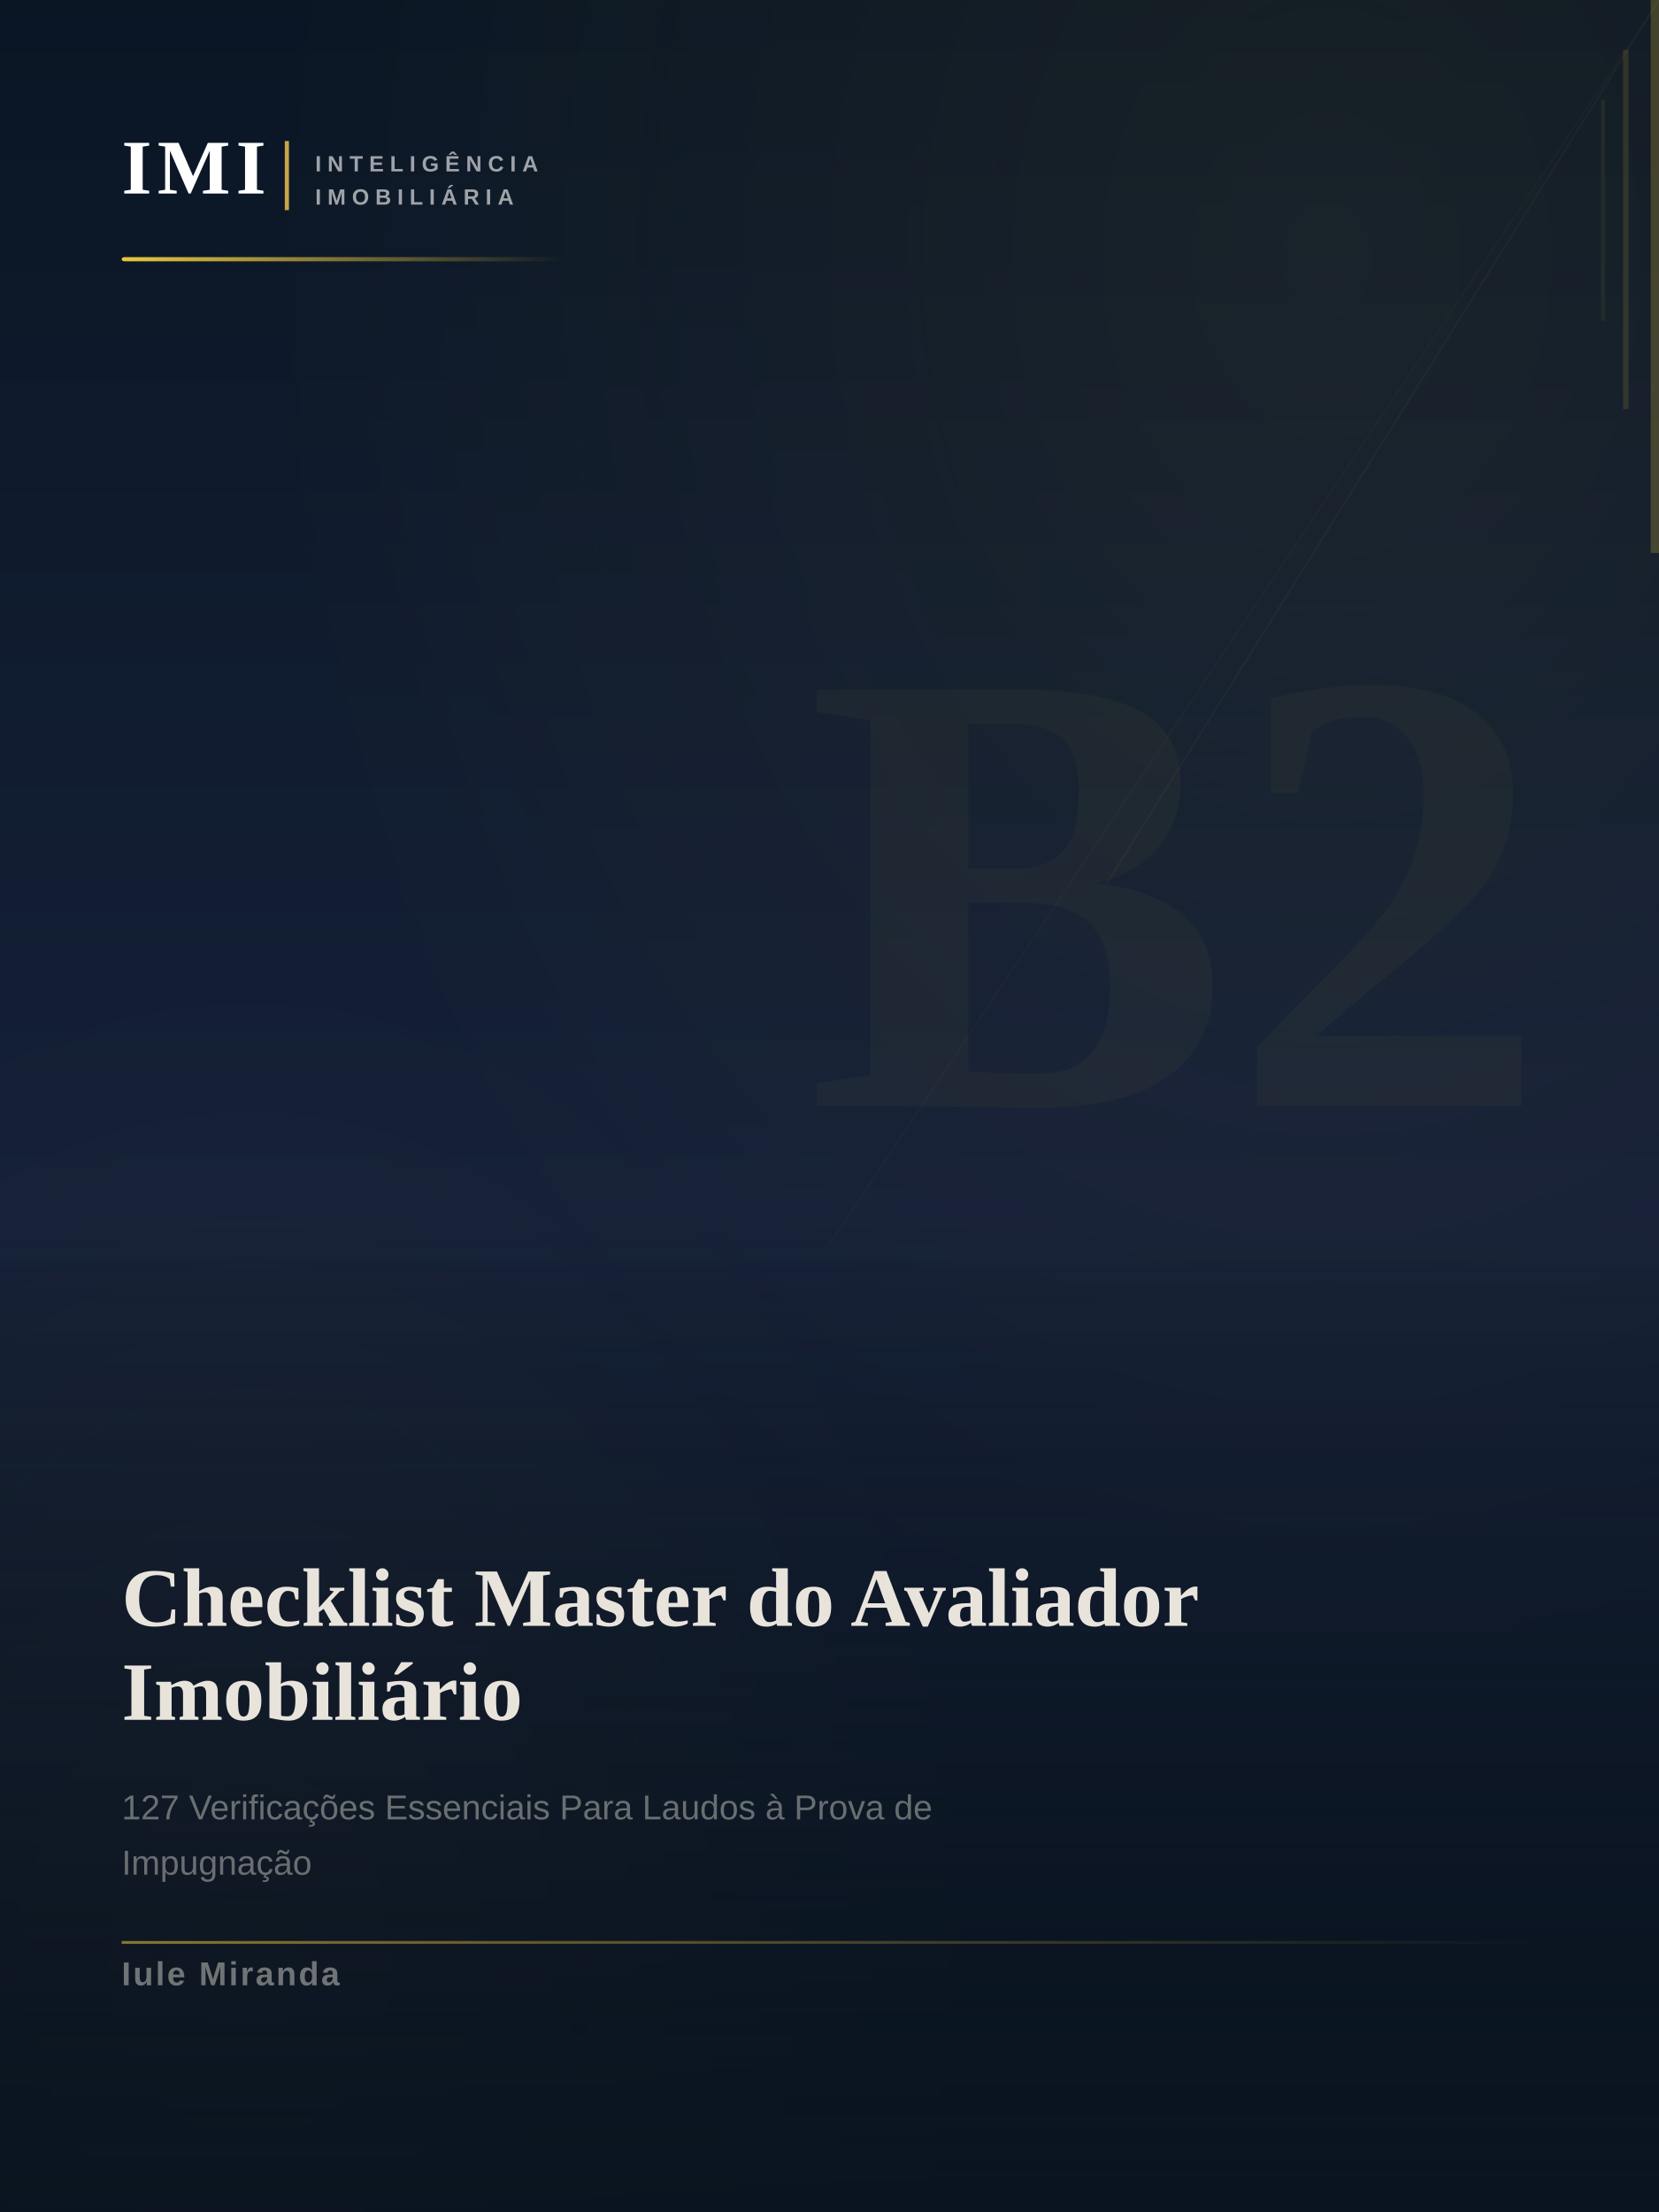
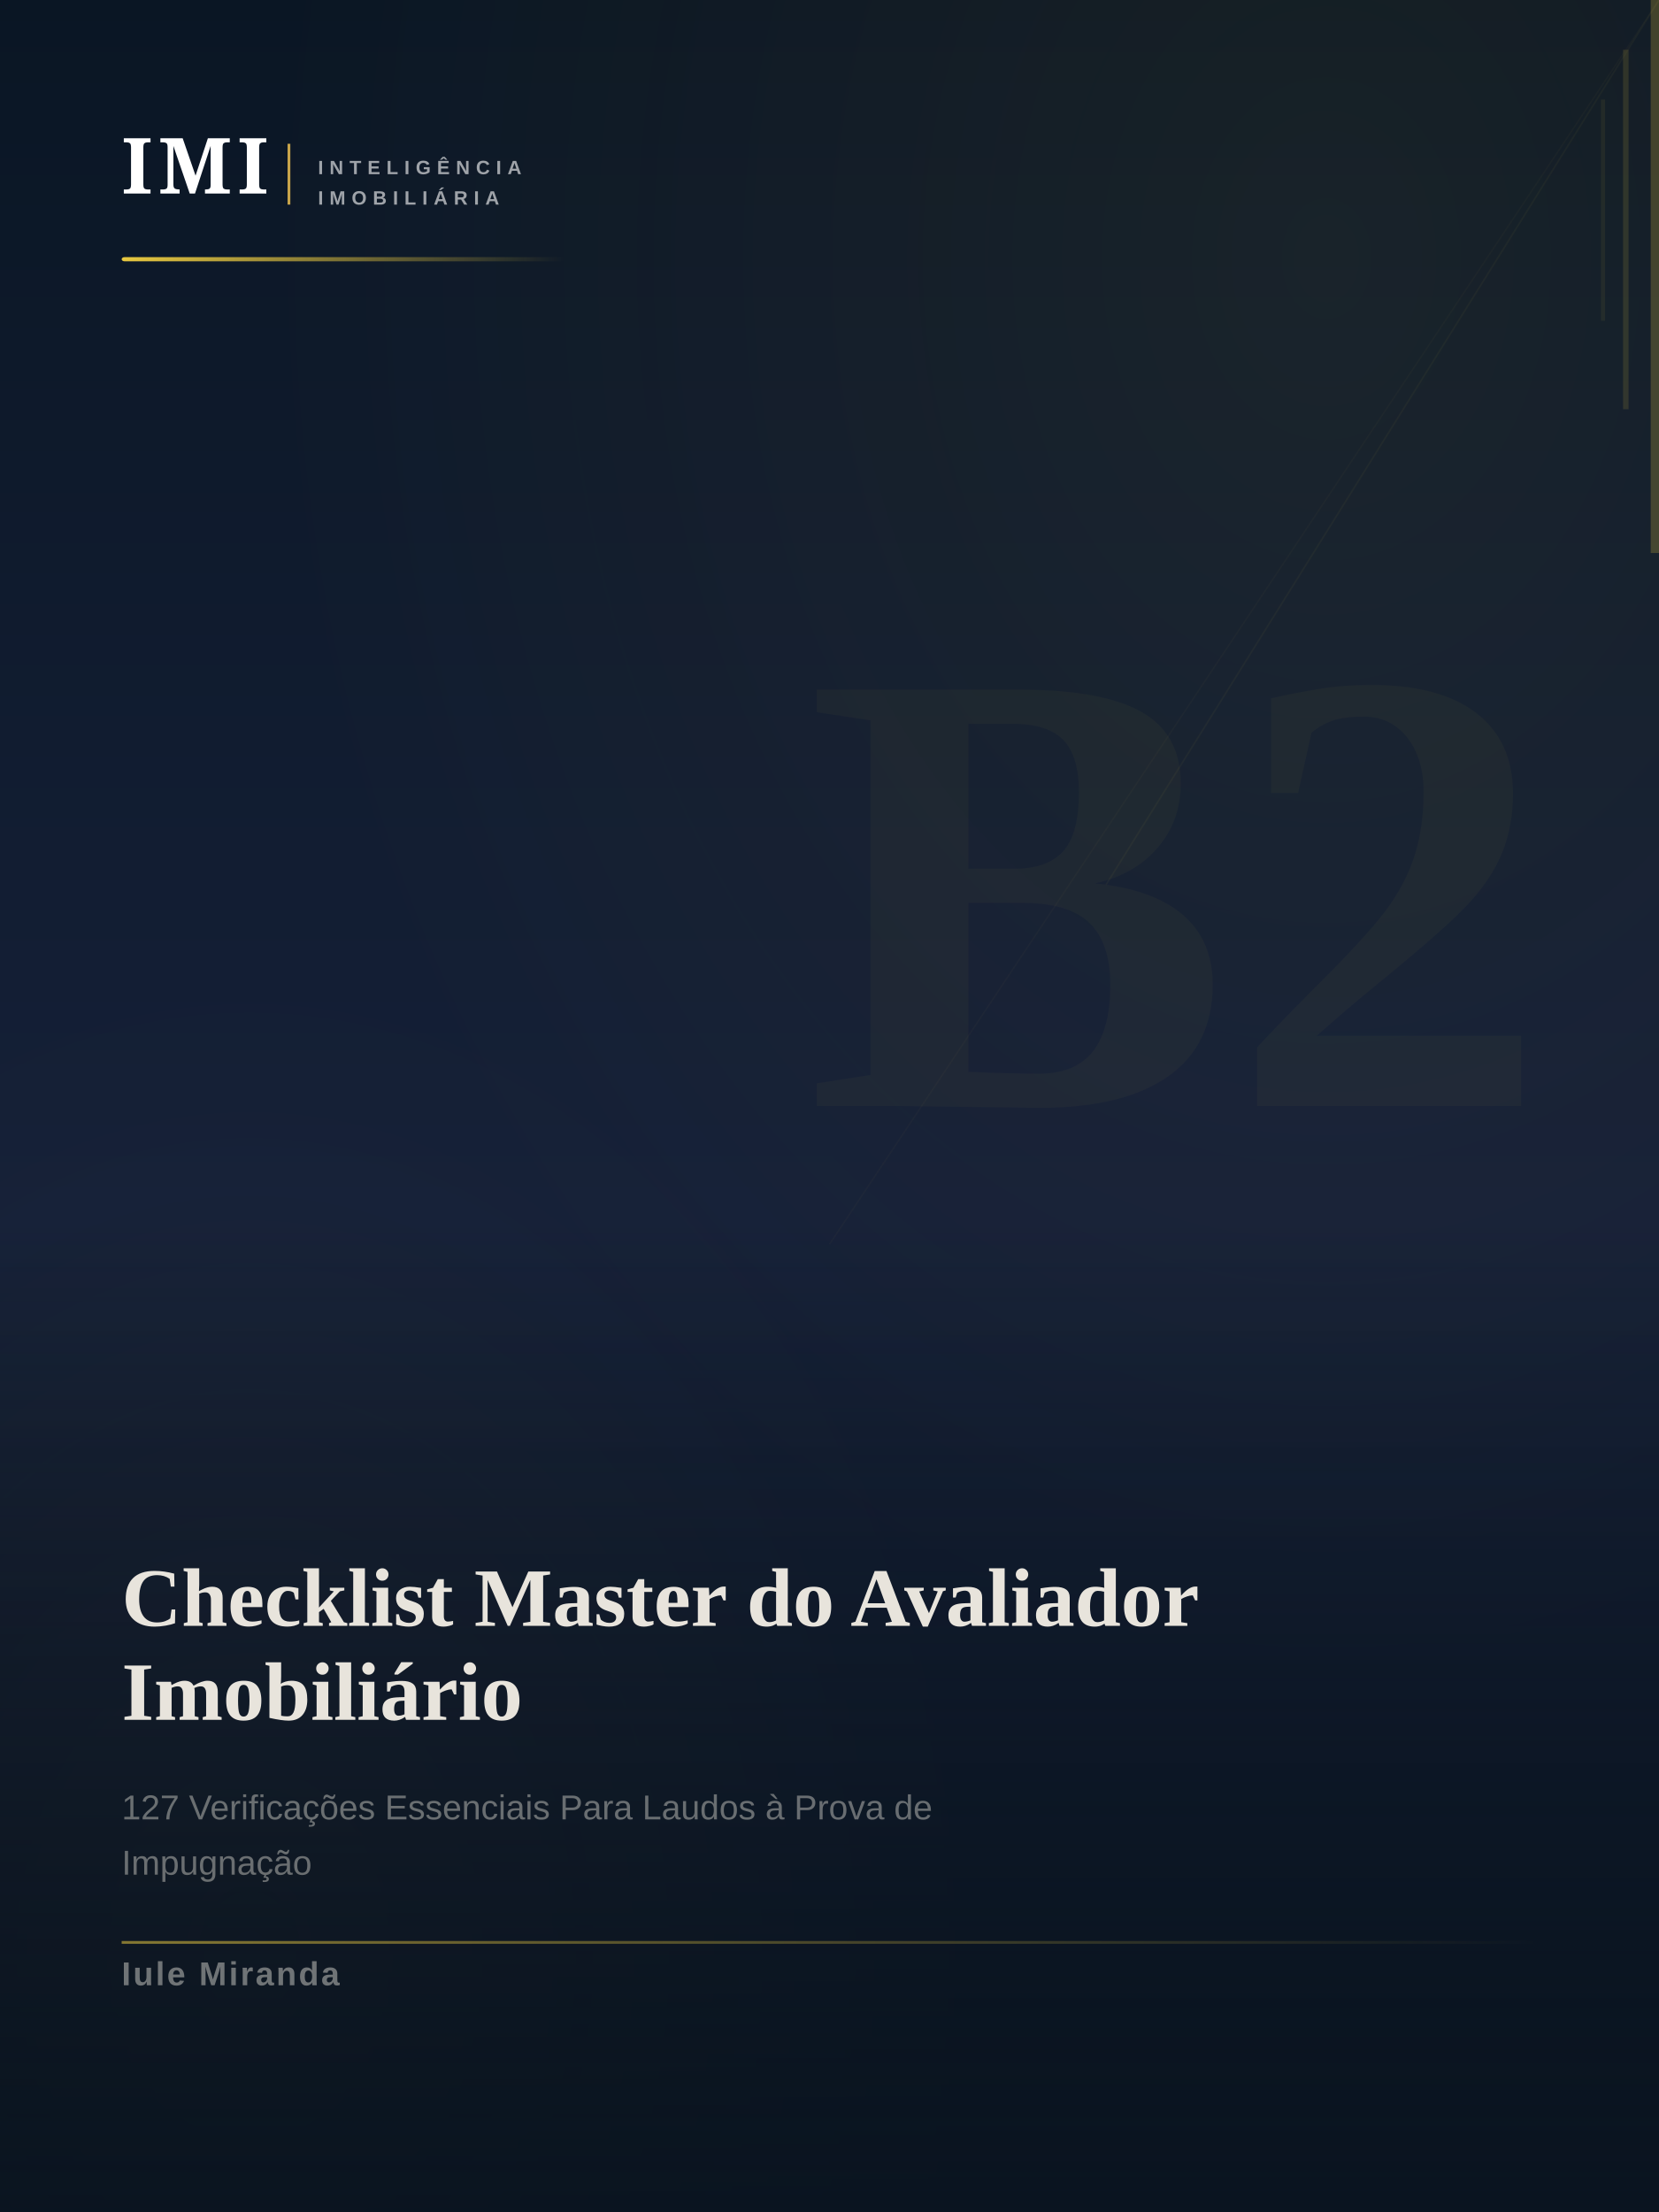
<svg xmlns="http://www.w3.org/2000/svg" width="600" height="800" viewBox="0 0 600 800">
  <defs>
    <linearGradient id="bg_bonus_02_checklist_master_avaliador_imobiliario" x1="0" y1="0" x2="0" y2="1">
      <stop offset="0%" stop-color="#0A1624" />
      <stop offset="55%" stop-color="#152038" />
      <stop offset="100%" stop-color="#0A1420" />
    </linearGradient>
    <linearGradient id="acc_bonus_02_checklist_master_avaliador_imobiliario" x1="0" y1="0" x2="1" y2="0">
      <stop offset="0%" stop-color="#E8C840" />
      <stop offset="100%" stop-color="#E8C840" stop-opacity="0" />
    </linearGradient>
    <linearGradient id="fade_bonus_02_checklist_master_avaliador_imobiliario" x1="0" y1="0.55" x2="0" y2="1">
      <stop offset="0%" stop-color="#0A1420" stop-opacity="0" />
      <stop offset="100%" stop-color="#0A1420" stop-opacity="0.92" />
    </linearGradient>
    <radialGradient id="glow_bonus_02_checklist_master_avaliador_imobiliario" cx="80%" cy="12%" r="65%">
      <stop offset="0%" stop-color="#E8C840" stop-opacity="0.06" />
      <stop offset="100%" stop-color="#E8C840" stop-opacity="0" />
    </radialGradient>
    <radialGradient id="glow2_bonus_02_checklist_master_avaliador_imobiliario" cx="15%" cy="88%" r="45%">
      <stop offset="0%" stop-color="#E8C840" stop-opacity="0.04" />
      <stop offset="100%" stop-color="#E8C840" stop-opacity="0" />
    </radialGradient>
  </defs>
  <rect width="600" height="800" fill="url(#bg_bonus_02_checklist_master_avaliador_imobiliario)" />
  <rect width="600" height="800" fill="url(#glow_bonus_02_checklist_master_avaliador_imobiliario)" />
  <rect width="600" height="800" fill="url(#glow2_bonus_02_checklist_master_avaliador_imobiliario)" />
  <rect x="597" y="0" width="3" height="200" fill="#E8C840" opacity="0.22" />
  <rect x="587" y="18" width="2" height="130" fill="#E8C840" opacity="0.13" />
  <rect x="579" y="36" width="1.5" height="80" fill="#E8C840" opacity="0.07" />
  <line x1="600" y1="0" x2="400" y2="320" stroke="#E8C840" stroke-width="0.6" opacity="0.04" />
  <line x1="600" y1="0" x2="300" y2="450" stroke="#E8C840" stroke-width="0.5" opacity="0.03" />
  <text x="560" y="400" font-family="Georgia, 'Times New Roman', serif" font-size="230" font-weight="700" fill="#E8C840" opacity="0.038" text-anchor="end" dominant-baseline="auto">B2</text>
-   <text x="44" y="70" font-family="Georgia, 'Times New Roman', serif" font-size="28" font-weight="700" fill="#FFFFFF" letter-spacing="2" xml:space="preserve">IMI</text>
-   <rect x="103" y="51" width="1.5" height="25" fill="#C8A44A" />
-   <text x="114" y="62" font-family="Arial, Helvetica, sans-serif" font-size="8" font-weight="600" fill="#FFFFFF" fill-opacity="0.60" letter-spacing="2.2" xml:space="preserve">INTELIGÊNCIA</text>
-   <text x="114" y="74" font-family="Arial, Helvetica, sans-serif" font-size="8" font-weight="600" fill="#FFFFFF" fill-opacity="0.60" letter-spacing="2.2" xml:space="preserve">IMOBILIÁRIA</text>
+   <text x="44" y="70" font-family="'Playfair Display', 'Cormorant Garamond', Georgia, serif" font-size="28" font-weight="700" fill="#FFFFFF" letter-spacing="2" xml:space="preserve">IMI</text>
+   <rect x="104" y="52" width="1" height="22" fill="#C8A44A" />
+   <text x="115" y="63" font-family="'Geist Sans', Arial, Helvetica, sans-serif" font-size="7" font-weight="600" fill="#FFFFFF" fill-opacity="0.60" letter-spacing="2.2" xml:space="preserve">INTELIGÊNCIA</text>
+   <text x="115" y="74" font-family="'Geist Sans', Arial, Helvetica, sans-serif" font-size="7" font-weight="600" fill="#FFFFFF" fill-opacity="0.60" letter-spacing="2.2" xml:space="preserve">IMOBILIÁRIA</text>
  <rect x="44" y="93" width="160" height="1.5" fill="url(#acc_bonus_02_checklist_master_avaliador_imobiliario)" rx="1" />
  <rect width="600" height="800" fill="url(#fade_bonus_02_checklist_master_avaliador_imobiliario)" />
  <text x="44" y="588" font-family="Georgia, 'Times New Roman', serif" font-size="30" font-weight="700" fill="#E8E4DC" xml:space="preserve">Checklist Master do Avaliador</text>
  <text x="44" y="622" font-family="Georgia, 'Times New Roman', serif" font-size="30" font-weight="700" fill="#E8E4DC" xml:space="preserve">Imobiliário</text>
  <text x="44" y="658" font-family="Arial, Helvetica, sans-serif" font-size="12.5" fill="#E8E4DC" fill-opacity="0.42" xml:space="preserve">127 Verificações Essenciais Para Laudos à Prova de</text>
  <text x="44" y="678" font-family="Arial, Helvetica, sans-serif" font-size="12.5" fill="#E8E4DC" fill-opacity="0.42" xml:space="preserve">Impugnação</text>
  <rect x="44" y="702" width="512" height="1" fill="url(#acc_bonus_02_checklist_master_avaliador_imobiliario)" opacity="0.55" />
  <text x="44" y="718" font-family="Arial, Helvetica, sans-serif" font-size="12" font-weight="600" fill="#E8E4DC" fill-opacity="0.45" letter-spacing="0.8" xml:space="preserve">Iule Miranda</text>
</svg>
